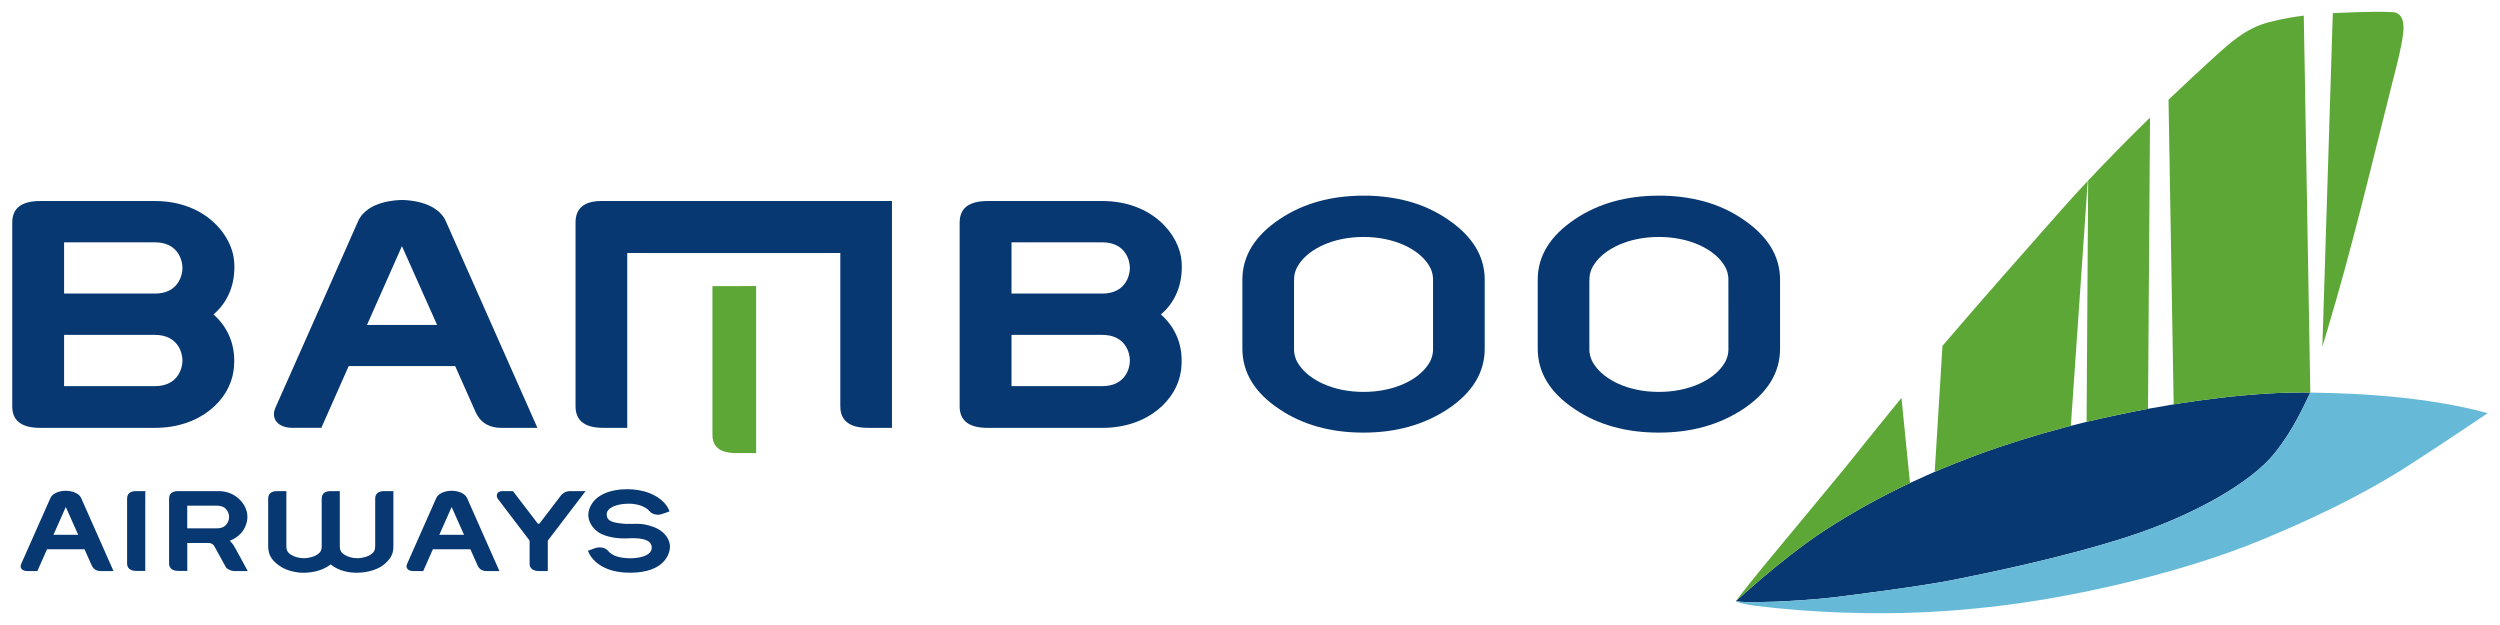
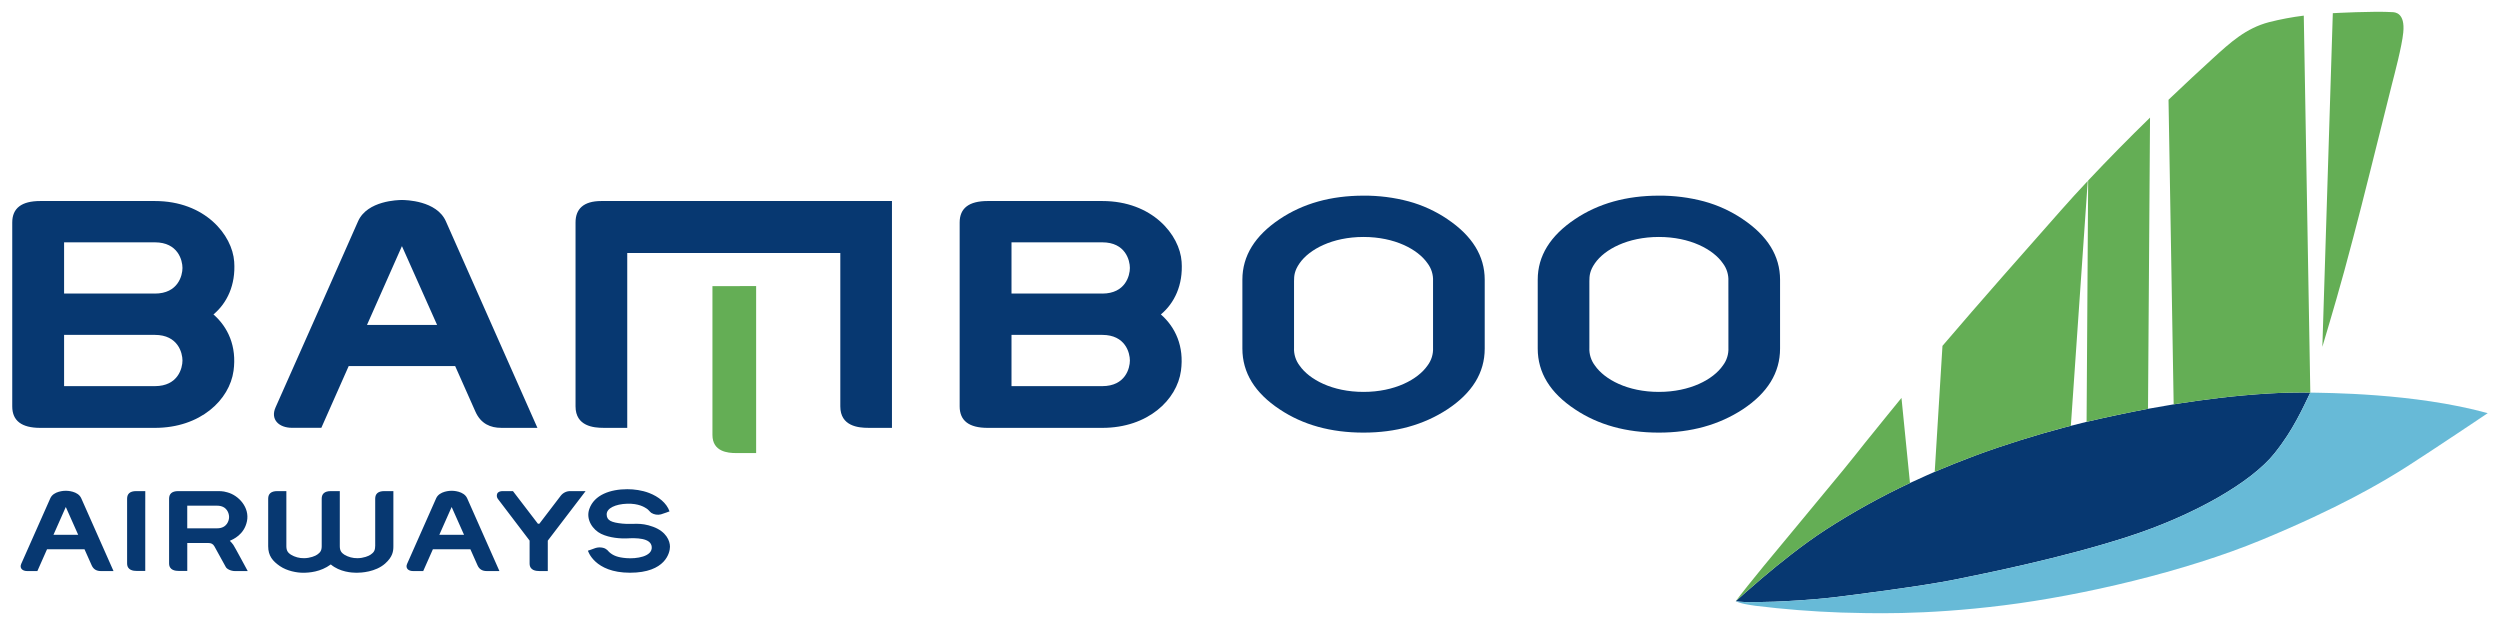
<svg xmlns="http://www.w3.org/2000/svg" width="88mm" height="22mm" viewBox="0 0 88 22">
  <path fill="#073871" d="M61.49 21.197c.066 0 .708-.006.967-.017.26-.01 1.279-.057 2.053-.15s3.202-.406 4.286-.626 3.777-.758 6.101-1.51c2.323-.75 4.349-1.913 5.166-2.937.38-.477.602-.855.781-1.18.204-.373.342-.676.479-.958-.238-.006-1-.024-2.366.1-1.163.103-2.318.294-2.444.314-.241.04-.63.107-.904.157a51 51 0 0 0-2.161.458 36.12 36.12 0 0 0-3.094.895c-1.128.377-2.177.833-2.252.865-.155.067-.35.154-.871.393a25 25 0 0 0-2.971 1.647c-.807.526-1.626 1.184-2.241 1.707-.433.367-.765.668-.921.807l.142.018c.03.003.184.015.25.016" />
  <path fill="#67bad7" d="M81.323 13.82c-.137.282-.275.584-.479.958a8 8 0 0 1-.781 1.18c-.817 1.024-2.843 2.186-5.166 2.937-2.324.752-5.017 1.29-6.101 1.51s-3.512.534-4.286.626a31 31 0 0 1-2.053.149 35 35 0 0 1-.967.017 5 5 0 0 1-.25-.016l-.142-.018s.045.023.11.044c.065.022.164.047.228.059s.218.04.348.057a34.7 34.7 0 0 0 3.033.239c.931.022 2.839.106 5.735-.257 2.747-.344 6.35-1.182 9.05-2.298s4.244-2.022 5.136-2.592 2.831-1.872 2.831-1.872c-2.601-.717-5.745-.71-6.246-.723" />
-   <path fill="#5ca736" d="M82.115.464s1.457-.08 2.11-.036c.079.006.439.02.37.715-.045.48-.316 1.498-.4 1.826l-.77 3.08c-.045.18-.473 1.906-.904 3.482-.371 1.357-.756 2.602-.774 2.677ZM81.323 13.82c-.238-.006-1-.024-2.366.099-1.163.104-2.318.295-2.444.315l-.181-10.722.075-.072q.74-.706 1.495-1.393C78.509 1.495 79.054.993 79.87.78a10 10 0 0 1 1.223-.23zM61.098 21.162c.134-.186.647-.827.997-1.252.254-.31 1.822-2.192 2.797-3.378.361-.439.635-.793.739-.922.383-.479 1.301-1.603 1.301-1.603L67.231 17v.001a25 25 0 0 0-2.971 1.647c-.807.526-1.626 1.184-2.241 1.707-.433.368-.765.668-.921.807M72.894 14.987c-.417.105-1.305.344-2.54.757a30 30 0 0 0-2.252.865l.273-4.435c1.372-1.605 2.79-3.208 4.16-4.758.298-.339.62-.69.954-1.047zM75.61 14.39a51 51 0 0 0-2.162.458l.055-8.494a71 71 0 0 1 2.178-2.214z" />
+   <path fill="#64ae55" d="M82.115.464s1.457-.08 2.11-.036c.079.006.439.02.37.715-.045.48-.316 1.498-.4 1.826l-.77 3.08c-.045.18-.473 1.906-.904 3.482-.371 1.357-.756 2.602-.774 2.677ZM81.323 13.82c-.238-.006-1-.024-2.366.099-1.163.104-2.318.295-2.444.315l-.181-10.722.075-.072q.74-.706 1.495-1.393C78.509 1.495 79.054.993 79.87.78a10 10 0 0 1 1.223-.23zM61.098 21.162c.134-.186.647-.827.997-1.252.254-.31 1.822-2.192 2.797-3.378.361-.439.635-.793.739-.922.383-.479 1.301-1.603 1.301-1.603L67.231 17v.001a25 25 0 0 0-2.971 1.647c-.807.526-1.626 1.184-2.241 1.707-.433.368-.765.668-.921.807M72.894 14.987c-.417.105-1.305.344-2.54.757a30 30 0 0 0-2.252.865l.273-4.435c1.372-1.605 2.79-3.208 4.16-4.758.298-.339.62-.69.954-1.047zM75.61 14.39a51 51 0 0 0-2.162.458l.055-8.494a71 71 0 0 1 2.178-2.214z" />
  <path fill="#073871" d="m1.882 18.825.434-.979.436.979Zm.978-1.286c-.114-.258-.5-.264-.544-.264s-.431.006-.545.264c-.091.206-.755 1.709-1.024 2.309-.067.149.04.253.205.253l.363.001.34-.767h1.32l.253.567c.067.151.188.199.319.199l.449.001zM15.464 18.825l.434-.979.436.979Zm.98-1.286c-.116-.258-.502-.264-.546-.264s-.43.006-.545.264c-.09.206-.755 1.709-1.023 2.309-.067.149.04.253.205.253l.362.001.34-.767h1.321l.252.567c.067.151.188.199.32.199l.45.001zM5.114 17.287h-.32c-.223 0-.32.1-.32.266v2.278c0 .247.224.266.344.266h.295V17.93zM13.207 19.229v-1.676c0-.166.097-.266.32-.266h.32v1.942c0 .169-.021.369-.291.609-.34.3-.846.323-1.004.323s-.59-.023-.908-.293c-.36.267-.765.293-.978.293s-.56-.06-.813-.234c-.255-.175-.413-.363-.413-.698v-1.676c0-.166.097-.266.32-.266h.32v1.942c0 .18.08.24.159.295a.86.86 0 0 0 .463.124c.21 0 .404-.08.463-.125.084-.064.159-.115.159-.294v-1.676c0-.166.097-.266.32-.266h.317v1.942c0 .18.08.24.16.296a.87.87 0 0 0 .463.123c.21 0 .404-.08.462-.125.085-.064.159-.114.159-.294M7.64 18.597H6.591V17.8H7.64c.356 0 .424.28.424.399 0 .116-.068.398-.424.398m.576.586a1 1 0 0 0-.126-.146c.107-.05.505-.21.603-.69.1-.481-.288-.91-.692-1.017-.157-.05-.31-.043-.365-.043H6.272c-.223 0-.32.1-.32.266v2.278c0 .246.226.266.345.266h.295v-.983h.744c.087 0 .162.027.211.117.05.089.366.66.4.726.031.065.168.145.33.145h.443s-.468-.87-.505-.92M19.282 19.03l1.331-1.743h-.533a.42.42 0 0 0-.342.163c-.079.1-.752.985-.752.985h-.052l-.878-1.148h-.364c-.077 0-.159.022-.19.09a.19.19 0 0 0 .018.177c.026.037 1.122 1.475 1.122 1.475v.806c0 .246.226.266.345.266h.295ZM23.568 18s-.195.074-.304.106a.44.44 0 0 1-.338-.053c-.068-.053-.096-.11-.17-.155-.07-.044-.271-.18-.683-.167-.411.014-.718.158-.718.374 0 .217.166.286.55.326.385.04.622-.059 1.085.112.464.171.593.496.593.7s-.151.917-1.408.917-1.48-.776-1.48-.776.184-.06.267-.094a.5.5 0 0 1 .257-.009c.139.03.194.123.217.145.143.132.31.196.607.22.353.03.926-.05.898-.395-.027-.327-.571-.315-.866-.3-.221.01-.61-.012-.916-.16-.288-.14-.546-.499-.416-.873.175-.505.748-.698 1.339-.698.237 0 .515.036.765.132.333.127.618.353.72.647M5.451 10.333H2.256V8.53h3.195c.818 0 .972.637.972.902 0 .264-.154.902-.972.902m0 3.258H2.256v-1.804h3.195c.818 0 .972.638.972.902 0 .265-.154.902-.972.902m2.063-2.524c.473-.394.787-1.032.73-1.854-.065-.945-1.029-2.138-2.793-2.138H1.417q-.986 0-.986.755v6.475q0 .755.986.755h4.034c1.61 0 2.63-.989 2.77-2.01.117-.86-.195-1.534-.707-1.983M38.8 10.333h-3.195V8.53H38.8c.818 0 .972.637.972.902 0 .264-.154.902-.972.902m0 3.258h-3.195v-1.804H38.8c.818 0 .972.638.972.902 0 .265-.154.902-.972.902m2.063-2.524c.473-.394.787-1.032.73-1.854-.064-.945-1.029-2.138-2.793-2.138h-4.034q-.986 0-.986.755v6.475q0 .755.986.755H38.8c1.61 0 2.63-.989 2.77-2.01.117-.86-.195-1.534-.707-1.983M12.918 11.438l1.23-2.775 1.238 2.775Zm2.776-3.65c-.325-.731-1.42-.748-1.546-.748-.125 0-1.22.017-1.544.749-.26.585-2.142 4.85-2.904 6.55-.19.424.114.72.581.72h1.03l.963-2.173h3.748l.714 1.606c.191.429.535.568.905.568h1.276zM31.397 7.076H21.168c-.633 0-.909.283-.909.754v6.475c0 .699.641.755.98.755h.84V8.905h7.5v5.4c0 .699.641.755.98.755h.838z" />
-   <path fill="#5ca736" d="M25.078 10.072v5.237c0 .592.542.639.828.639h.71V10.07z" />
+   <path fill="#64ae55" d="M25.078 10.072v5.237c0 .592.542.639.828.639h.71V10.07z" />
  <path fill="#073871" d="M50.443 11.068v1.17a.96.96 0 0 1-.195.63c-.34.49-1.153.927-2.252.927s-1.911-.436-2.251-.927a.96.96 0 0 1-.195-.63V9.897c0-.191.014-.37.195-.63.34-.49 1.153-.926 2.25-.926 1.1 0 1.913.436 2.253.926a.96.96 0 0 1 .195.63Zm.504-3.356a4.6 4.6 0 0 0-1.36-.623 6 6 0 0 0-1.591-.202q-1.72 0-2.95.825-1.314.88-1.314 2.132v2.427q0 1.271 1.314 2.139 1.223.818 2.95.818 1.7 0 2.95-.818 1.316-.867 1.316-2.14V9.845q-.001-1.251-1.315-2.132M60.84 11.068v1.17a.96.96 0 0 1-.196.63c-.34.49-1.153.927-2.252.927s-1.91-.436-2.25-.927a.96.96 0 0 1-.196-.63V9.897c0-.191.014-.37.195-.63.34-.49 1.153-.926 2.251-.926 1.1 0 1.912.436 2.252.926a.96.96 0 0 1 .195.63Zm.503-3.356a4.6 4.6 0 0 0-1.36-.623 6 6 0 0 0-1.59-.202q-1.72 0-2.95.825-1.315.88-1.315 2.132v2.427q0 1.271 1.314 2.139 1.224.818 2.95.818 1.7 0 2.951-.818 1.315-.867 1.315-2.14V9.845q0-1.251-1.315-2.132" />
</svg>
